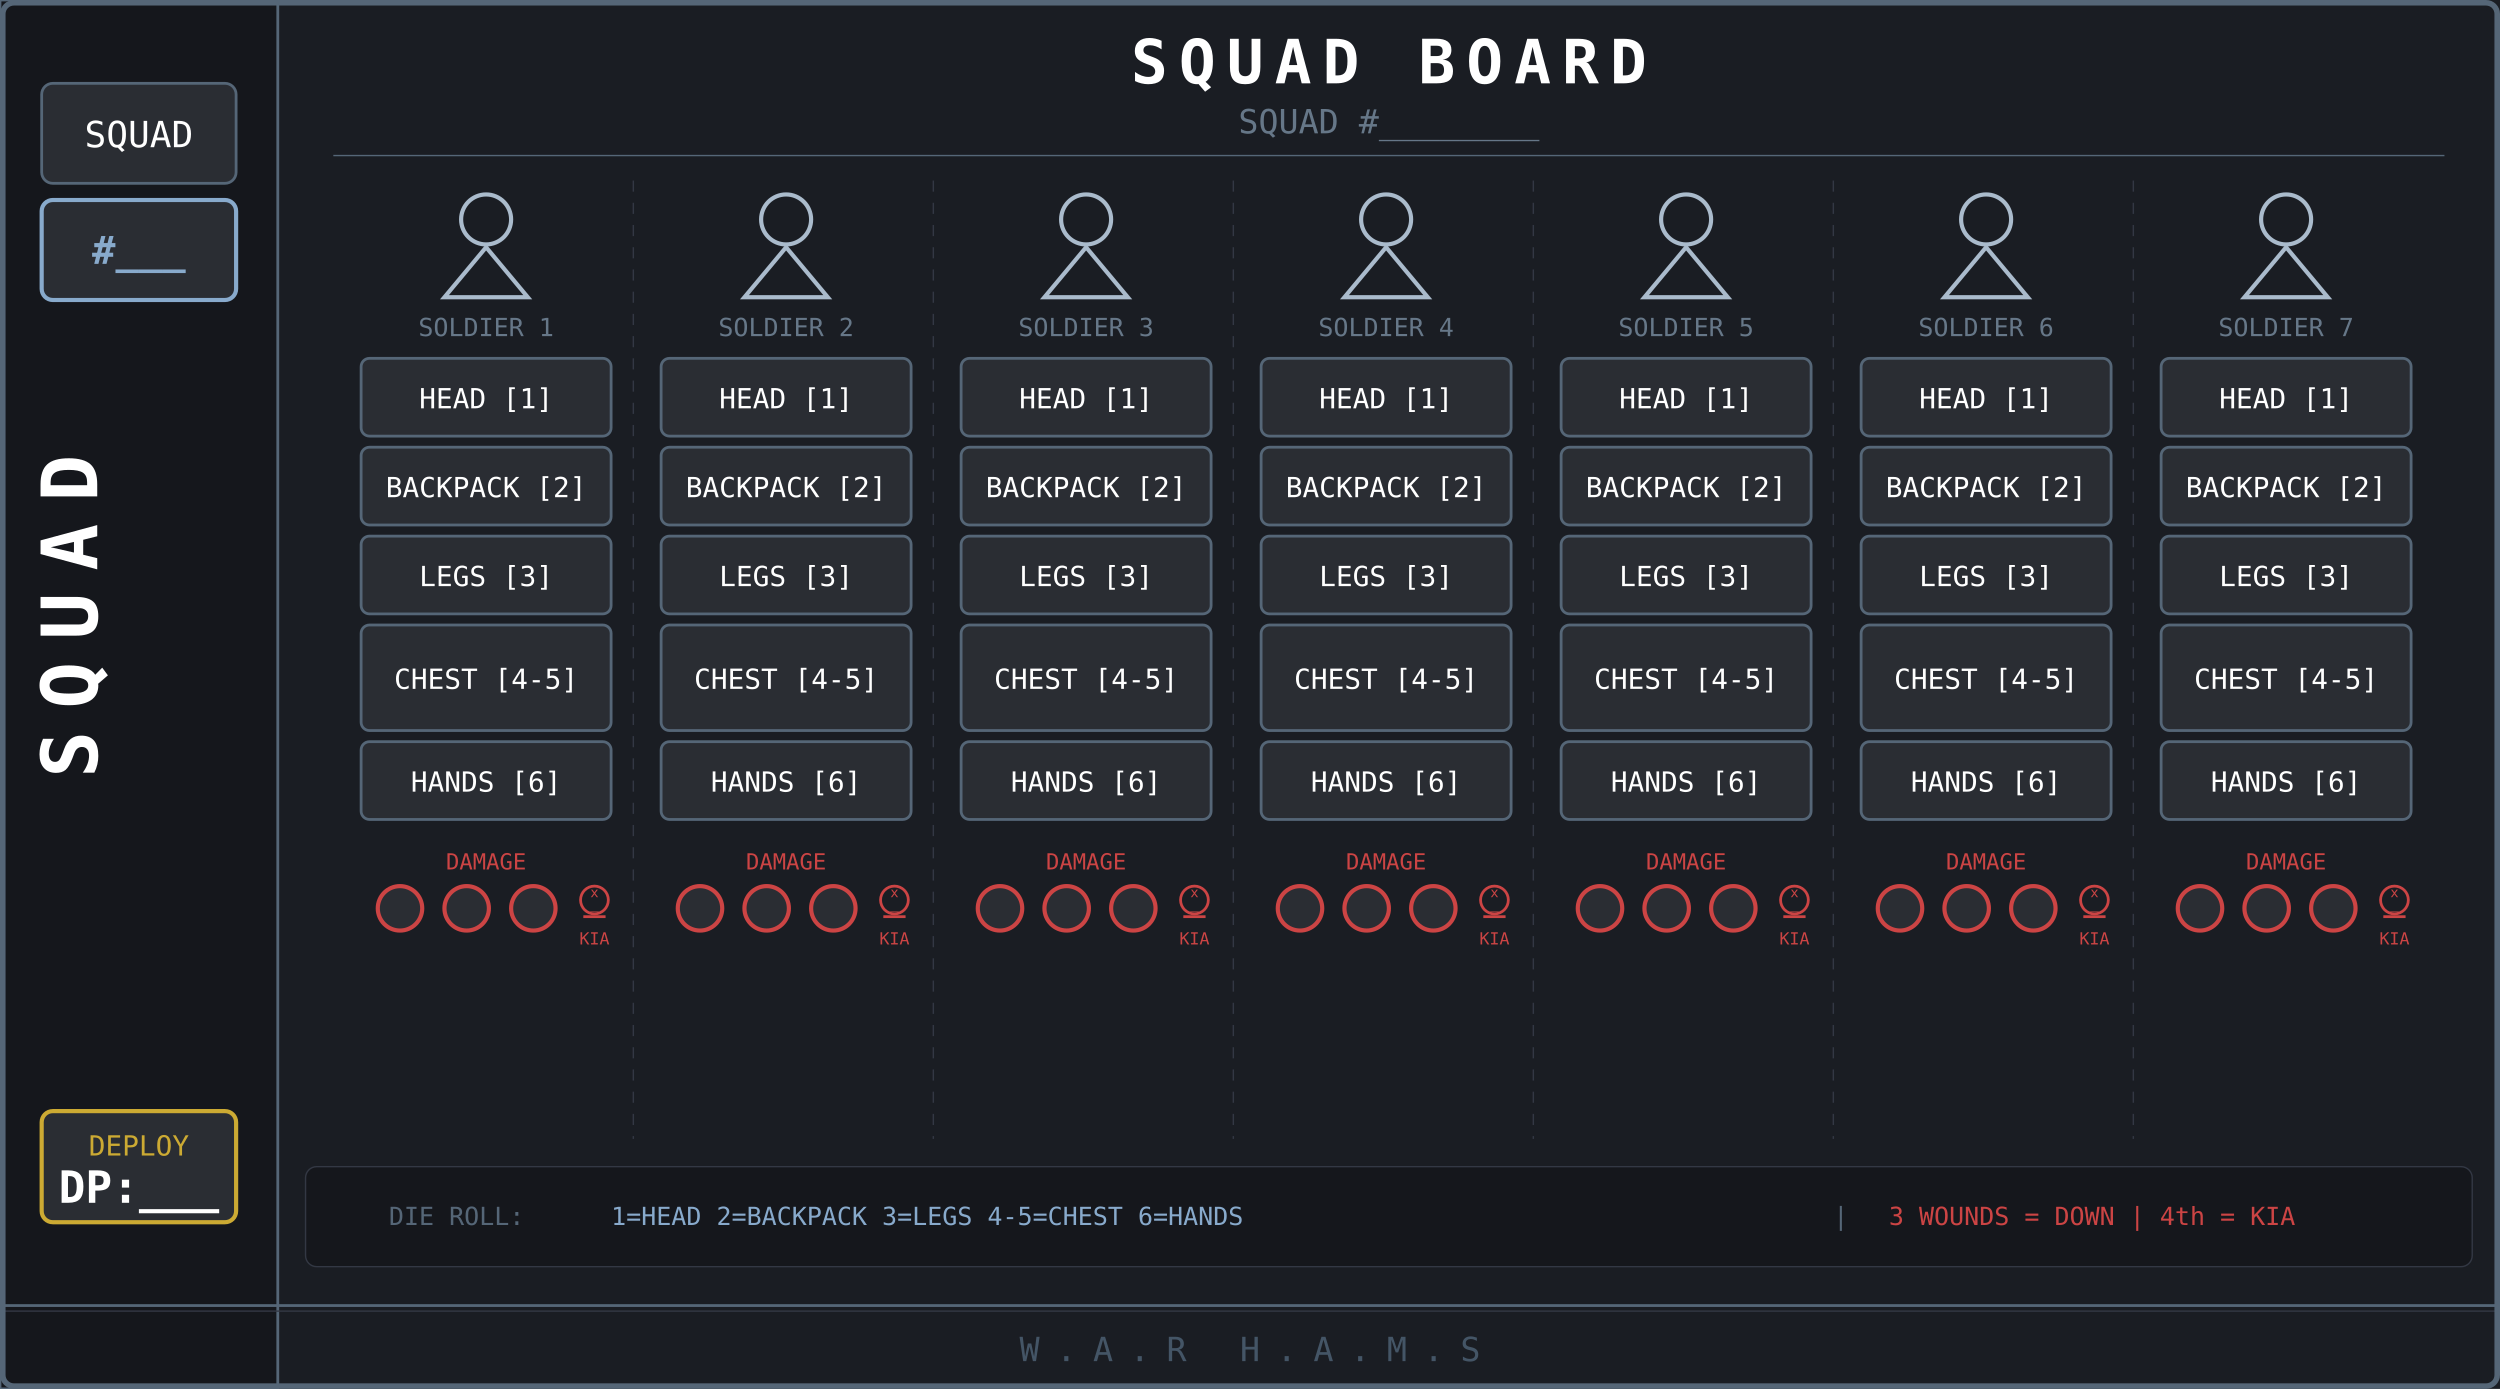
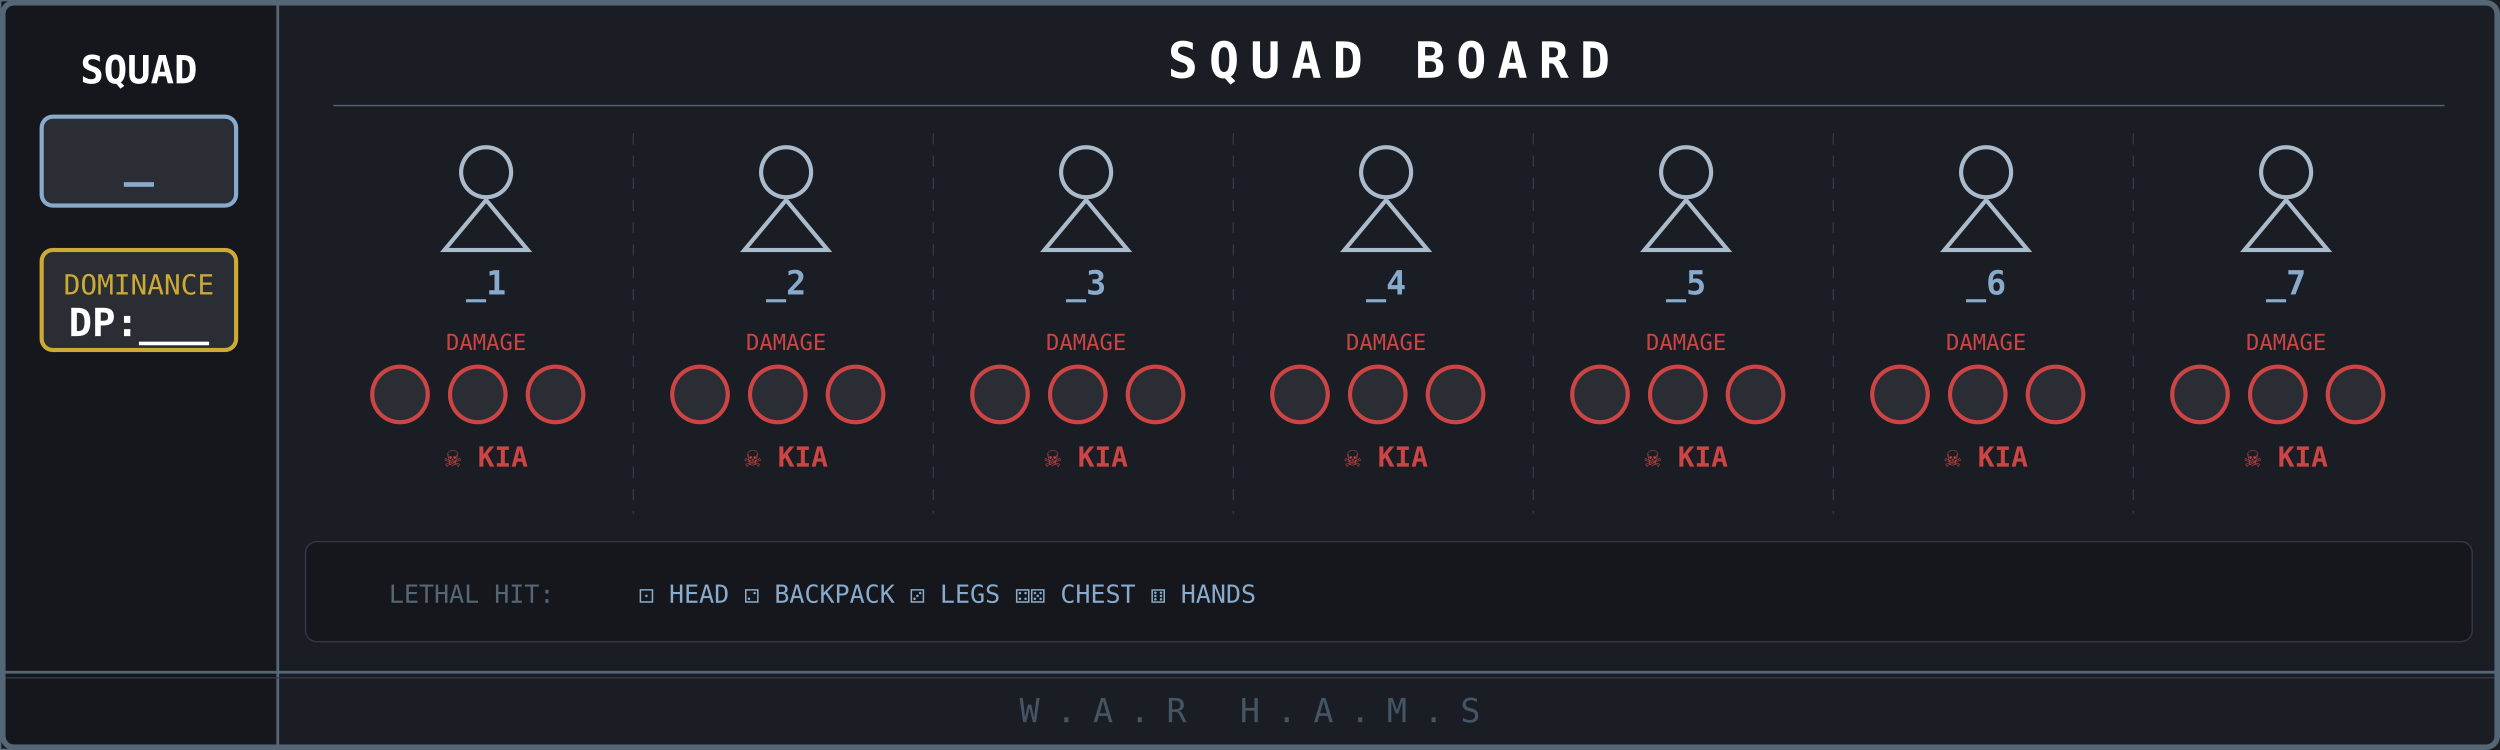
- <svg xmlns="http://www.w3.org/2000/svg" viewBox="0 0 900 500">
-   <rect width="900" height="500" fill="#1a1d23" />
-   <rect x="0" y="0" width="100" height="500" fill="#15171c" stroke="#556677" stroke-width="1" />
-   <text x="35" y="280" fill="#ffffff" font-family="monospace" font-size="28" font-weight="bold" letter-spacing="8" transform="rotate(-90 35 280)">SQUAD</text>
-   <rect x="15" y="30" width="70" height="36" rx="4" fill="#2a2d33" stroke="#556677" stroke-width="1" />
-   <text x="50" y="53" fill="#ffffff" font-family="monospace" font-size="13" text-anchor="middle">SQUAD</text>
-   <rect x="15" y="72" width="70" height="36" rx="4" fill="#2a2d33" stroke="#88aacc" stroke-width="1.5" />
-   <text x="50" y="95" fill="#88aacc" font-family="monospace" font-size="14" text-anchor="middle" font-weight="bold">#___</text>
-   <rect x="15" y="400" width="70" height="40" rx="4" fill="#2a2d33" stroke="#ccaa33" stroke-width="1.5" />
-   <text x="50" y="416" fill="#ccaa33" font-family="monospace" font-size="10" text-anchor="middle">DEPLOY</text>
-   <text x="50" y="433" fill="#ffffff" font-family="monospace" font-size="16" text-anchor="middle" font-weight="bold">DP:___</text>
-   <text x="500" y="30" fill="#ffffff" font-family="monospace" font-size="22" font-weight="bold" text-anchor="middle" letter-spacing="4">SQUAD BOARD</text>
-   <text x="500" y="48" fill="#667788" font-family="monospace" font-size="12" text-anchor="middle">SQUAD #________</text>
-   <line x1="120" y1="56" x2="880" y2="56" stroke="#556677" stroke-width="0.5" />
-   <g transform="translate(130, 65)">
+ <svg xmlns="http://www.w3.org/2000/svg" viewBox="0 0 900 270">
+   <rect width="900" height="270" fill="#1a1d23" />
+   <rect x="0" y="0" width="100" height="270" fill="#15171c" stroke="#556677" stroke-width="1" />
+   <text x="50" y="30" fill="#ffffff" font-family="monospace" font-size="14" text-anchor="middle" font-weight="bold">SQUAD</text>
+   <rect x="15" y="42" width="70" height="32" rx="4" fill="#2a2d33" stroke="#88aacc" stroke-width="1.5" />
+   <text x="50" y="63" fill="#88aacc" font-family="monospace" font-size="18" text-anchor="middle" font-weight="bold">_</text>
+   <rect x="15" y="90" width="70" height="36" rx="4" fill="#2a2d33" stroke="#ccaa33" stroke-width="1.5" />
+   <text x="50" y="106" fill="#ccaa33" font-family="monospace" font-size="10" text-anchor="middle">DOMINANCE</text>
+   <text x="50" y="121" fill="#ffffff" font-family="monospace" font-size="14" text-anchor="middle" font-weight="bold">DP:___</text>
+   <text x="500" y="28" fill="#ffffff" font-family="monospace" font-size="18" font-weight="bold" text-anchor="middle" letter-spacing="4">SQUAD BOARD</text>
+   <line x1="120" y1="38" x2="880" y2="38" stroke="#556677" stroke-width="0.5" />
+   <g transform="translate(130, 48)">
    <circle cx="45" cy="14" r="9" fill="none" stroke="#aabbcc" stroke-width="1.5" />
    <polygon points="30,42 45,24 60,42" fill="none" stroke="#aabbcc" stroke-width="1.5" />
-     <text x="45" y="56" fill="#667788" font-family="monospace" font-size="9" text-anchor="middle">SOLDIER 1</text>
-     <rect x="0" y="64" width="90" height="28" rx="3" fill="#2a2d33" stroke="#556677" stroke-width="1" />
-     <text x="45" y="82" fill="#ffffff" font-family="monospace" font-size="10" text-anchor="middle">HEAD [1]</text>
-     <rect x="0" y="96" width="90" height="28" rx="3" fill="#2a2d33" stroke="#556677" stroke-width="1" />
-     <text x="45" y="114" fill="#ffffff" font-family="monospace" font-size="10" text-anchor="middle">BACKPACK [2]</text>
-     <rect x="0" y="128" width="90" height="28" rx="3" fill="#2a2d33" stroke="#556677" stroke-width="1" />
-     <text x="45" y="146" fill="#ffffff" font-family="monospace" font-size="10" text-anchor="middle">LEGS [3]</text>
-     <rect x="0" y="160" width="90" height="38" rx="3" fill="#2a2d33" stroke="#556677" stroke-width="1" />
-     <text x="45" y="183" fill="#ffffff" font-family="monospace" font-size="10" text-anchor="middle">CHEST [4-5]</text>
-     <rect x="0" y="202" width="90" height="28" rx="3" fill="#2a2d33" stroke="#556677" stroke-width="1" />
-     <text x="45" y="220" fill="#ffffff" font-family="monospace" font-size="10" text-anchor="middle">HANDS [6]</text>
-     <text x="45" y="248" fill="#cc4444" font-family="monospace" font-size="8" text-anchor="middle">DAMAGE</text>
-     <circle cx="14" cy="262" r="8" fill="#2a2d33" stroke="#cc4444" stroke-width="1.5" />
-     <circle cx="38" cy="262" r="8" fill="#2a2d33" stroke="#cc4444" stroke-width="1.5" />
-     <circle cx="62" cy="262" r="8" fill="#2a2d33" stroke="#cc4444" stroke-width="1.5" />
-     <circle cx="84" cy="259" r="5" fill="none" stroke="#cc4444" stroke-width="1" />
-     <line x1="80" y1="265" x2="88" y2="265" stroke="#cc4444" stroke-width="1" />
-     <text x="84" y="258" fill="#cc4444" font-family="monospace" font-size="5" text-anchor="middle">x</text>
-     <text x="84" y="262" fill="#cc4444" font-family="monospace" font-size="5" text-anchor="middle">_</text>
-     <text x="84" y="275" fill="#cc4444" font-family="monospace" font-size="6" text-anchor="middle">KIA</text>
+     <text x="45" y="58" fill="#88aacc" font-family="monospace" font-size="12" text-anchor="middle" font-weight="bold">_1</text>
+     <text x="45" y="78" fill="#cc4444" font-family="monospace" font-size="8" text-anchor="middle">DAMAGE</text>
+     <circle cx="14" cy="94" r="10" fill="#2a2d33" stroke="#cc4444" stroke-width="1.5" />
+     <circle cx="42" cy="94" r="10" fill="#2a2d33" stroke="#cc4444" stroke-width="1.5" />
+     <circle cx="70" cy="94" r="10" fill="#2a2d33" stroke="#cc4444" stroke-width="1.5" />
+     <text x="45" y="120" fill="#cc4444" font-family="monospace" font-size="10" text-anchor="middle" font-weight="bold">☠ KIA</text>
  </g>
-   <g transform="translate(238, 65)">
+   <g transform="translate(238, 48)">
    <circle cx="45" cy="14" r="9" fill="none" stroke="#aabbcc" stroke-width="1.5" />
    <polygon points="30,42 45,24 60,42" fill="none" stroke="#aabbcc" stroke-width="1.5" />
-     <text x="45" y="56" fill="#667788" font-family="monospace" font-size="9" text-anchor="middle">SOLDIER 2</text>
-     <rect x="0" y="64" width="90" height="28" rx="3" fill="#2a2d33" stroke="#556677" stroke-width="1" />
-     <text x="45" y="82" fill="#ffffff" font-family="monospace" font-size="10" text-anchor="middle">HEAD [1]</text>
-     <rect x="0" y="96" width="90" height="28" rx="3" fill="#2a2d33" stroke="#556677" stroke-width="1" />
-     <text x="45" y="114" fill="#ffffff" font-family="monospace" font-size="10" text-anchor="middle">BACKPACK [2]</text>
-     <rect x="0" y="128" width="90" height="28" rx="3" fill="#2a2d33" stroke="#556677" stroke-width="1" />
-     <text x="45" y="146" fill="#ffffff" font-family="monospace" font-size="10" text-anchor="middle">LEGS [3]</text>
-     <rect x="0" y="160" width="90" height="38" rx="3" fill="#2a2d33" stroke="#556677" stroke-width="1" />
-     <text x="45" y="183" fill="#ffffff" font-family="monospace" font-size="10" text-anchor="middle">CHEST [4-5]</text>
-     <rect x="0" y="202" width="90" height="28" rx="3" fill="#2a2d33" stroke="#556677" stroke-width="1" />
-     <text x="45" y="220" fill="#ffffff" font-family="monospace" font-size="10" text-anchor="middle">HANDS [6]</text>
-     <text x="45" y="248" fill="#cc4444" font-family="monospace" font-size="8" text-anchor="middle">DAMAGE</text>
-     <circle cx="14" cy="262" r="8" fill="#2a2d33" stroke="#cc4444" stroke-width="1.5" />
-     <circle cx="38" cy="262" r="8" fill="#2a2d33" stroke="#cc4444" stroke-width="1.5" />
-     <circle cx="62" cy="262" r="8" fill="#2a2d33" stroke="#cc4444" stroke-width="1.5" />
-     <circle cx="84" cy="259" r="5" fill="none" stroke="#cc4444" stroke-width="1" />
-     <line x1="80" y1="265" x2="88" y2="265" stroke="#cc4444" stroke-width="1" />
-     <text x="84" y="258" fill="#cc4444" font-family="monospace" font-size="5" text-anchor="middle">x</text>
-     <text x="84" y="262" fill="#cc4444" font-family="monospace" font-size="5" text-anchor="middle">_</text>
-     <text x="84" y="275" fill="#cc4444" font-family="monospace" font-size="6" text-anchor="middle">KIA</text>
+     <text x="45" y="58" fill="#88aacc" font-family="monospace" font-size="12" text-anchor="middle" font-weight="bold">_2</text>
+     <text x="45" y="78" fill="#cc4444" font-family="monospace" font-size="8" text-anchor="middle">DAMAGE</text>
+     <circle cx="14" cy="94" r="10" fill="#2a2d33" stroke="#cc4444" stroke-width="1.5" />
+     <circle cx="42" cy="94" r="10" fill="#2a2d33" stroke="#cc4444" stroke-width="1.5" />
+     <circle cx="70" cy="94" r="10" fill="#2a2d33" stroke="#cc4444" stroke-width="1.5" />
+     <text x="45" y="120" fill="#cc4444" font-family="monospace" font-size="10" text-anchor="middle" font-weight="bold">☠ KIA</text>
  </g>
-   <g transform="translate(346, 65)">
+   <g transform="translate(346, 48)">
    <circle cx="45" cy="14" r="9" fill="none" stroke="#aabbcc" stroke-width="1.5" />
    <polygon points="30,42 45,24 60,42" fill="none" stroke="#aabbcc" stroke-width="1.5" />
-     <text x="45" y="56" fill="#667788" font-family="monospace" font-size="9" text-anchor="middle">SOLDIER 3</text>
-     <rect x="0" y="64" width="90" height="28" rx="3" fill="#2a2d33" stroke="#556677" stroke-width="1" />
-     <text x="45" y="82" fill="#ffffff" font-family="monospace" font-size="10" text-anchor="middle">HEAD [1]</text>
-     <rect x="0" y="96" width="90" height="28" rx="3" fill="#2a2d33" stroke="#556677" stroke-width="1" />
-     <text x="45" y="114" fill="#ffffff" font-family="monospace" font-size="10" text-anchor="middle">BACKPACK [2]</text>
-     <rect x="0" y="128" width="90" height="28" rx="3" fill="#2a2d33" stroke="#556677" stroke-width="1" />
-     <text x="45" y="146" fill="#ffffff" font-family="monospace" font-size="10" text-anchor="middle">LEGS [3]</text>
-     <rect x="0" y="160" width="90" height="38" rx="3" fill="#2a2d33" stroke="#556677" stroke-width="1" />
-     <text x="45" y="183" fill="#ffffff" font-family="monospace" font-size="10" text-anchor="middle">CHEST [4-5]</text>
-     <rect x="0" y="202" width="90" height="28" rx="3" fill="#2a2d33" stroke="#556677" stroke-width="1" />
-     <text x="45" y="220" fill="#ffffff" font-family="monospace" font-size="10" text-anchor="middle">HANDS [6]</text>
-     <text x="45" y="248" fill="#cc4444" font-family="monospace" font-size="8" text-anchor="middle">DAMAGE</text>
-     <circle cx="14" cy="262" r="8" fill="#2a2d33" stroke="#cc4444" stroke-width="1.5" />
-     <circle cx="38" cy="262" r="8" fill="#2a2d33" stroke="#cc4444" stroke-width="1.5" />
-     <circle cx="62" cy="262" r="8" fill="#2a2d33" stroke="#cc4444" stroke-width="1.5" />
-     <circle cx="84" cy="259" r="5" fill="none" stroke="#cc4444" stroke-width="1" />
-     <line x1="80" y1="265" x2="88" y2="265" stroke="#cc4444" stroke-width="1" />
-     <text x="84" y="258" fill="#cc4444" font-family="monospace" font-size="5" text-anchor="middle">x</text>
-     <text x="84" y="262" fill="#cc4444" font-family="monospace" font-size="5" text-anchor="middle">_</text>
-     <text x="84" y="275" fill="#cc4444" font-family="monospace" font-size="6" text-anchor="middle">KIA</text>
+     <text x="45" y="58" fill="#88aacc" font-family="monospace" font-size="12" text-anchor="middle" font-weight="bold">_3</text>
+     <text x="45" y="78" fill="#cc4444" font-family="monospace" font-size="8" text-anchor="middle">DAMAGE</text>
+     <circle cx="14" cy="94" r="10" fill="#2a2d33" stroke="#cc4444" stroke-width="1.5" />
+     <circle cx="42" cy="94" r="10" fill="#2a2d33" stroke="#cc4444" stroke-width="1.5" />
+     <circle cx="70" cy="94" r="10" fill="#2a2d33" stroke="#cc4444" stroke-width="1.5" />
+     <text x="45" y="120" fill="#cc4444" font-family="monospace" font-size="10" text-anchor="middle" font-weight="bold">☠ KIA</text>
  </g>
-   <g transform="translate(454, 65)">
+   <g transform="translate(454, 48)">
    <circle cx="45" cy="14" r="9" fill="none" stroke="#aabbcc" stroke-width="1.5" />
    <polygon points="30,42 45,24 60,42" fill="none" stroke="#aabbcc" stroke-width="1.5" />
-     <text x="45" y="56" fill="#667788" font-family="monospace" font-size="9" text-anchor="middle">SOLDIER 4</text>
-     <rect x="0" y="64" width="90" height="28" rx="3" fill="#2a2d33" stroke="#556677" stroke-width="1" />
-     <text x="45" y="82" fill="#ffffff" font-family="monospace" font-size="10" text-anchor="middle">HEAD [1]</text>
-     <rect x="0" y="96" width="90" height="28" rx="3" fill="#2a2d33" stroke="#556677" stroke-width="1" />
-     <text x="45" y="114" fill="#ffffff" font-family="monospace" font-size="10" text-anchor="middle">BACKPACK [2]</text>
-     <rect x="0" y="128" width="90" height="28" rx="3" fill="#2a2d33" stroke="#556677" stroke-width="1" />
-     <text x="45" y="146" fill="#ffffff" font-family="monospace" font-size="10" text-anchor="middle">LEGS [3]</text>
-     <rect x="0" y="160" width="90" height="38" rx="3" fill="#2a2d33" stroke="#556677" stroke-width="1" />
-     <text x="45" y="183" fill="#ffffff" font-family="monospace" font-size="10" text-anchor="middle">CHEST [4-5]</text>
-     <rect x="0" y="202" width="90" height="28" rx="3" fill="#2a2d33" stroke="#556677" stroke-width="1" />
-     <text x="45" y="220" fill="#ffffff" font-family="monospace" font-size="10" text-anchor="middle">HANDS [6]</text>
-     <text x="45" y="248" fill="#cc4444" font-family="monospace" font-size="8" text-anchor="middle">DAMAGE</text>
-     <circle cx="14" cy="262" r="8" fill="#2a2d33" stroke="#cc4444" stroke-width="1.5" />
-     <circle cx="38" cy="262" r="8" fill="#2a2d33" stroke="#cc4444" stroke-width="1.5" />
-     <circle cx="62" cy="262" r="8" fill="#2a2d33" stroke="#cc4444" stroke-width="1.5" />
-     <circle cx="84" cy="259" r="5" fill="none" stroke="#cc4444" stroke-width="1" />
-     <line x1="80" y1="265" x2="88" y2="265" stroke="#cc4444" stroke-width="1" />
-     <text x="84" y="258" fill="#cc4444" font-family="monospace" font-size="5" text-anchor="middle">x</text>
-     <text x="84" y="262" fill="#cc4444" font-family="monospace" font-size="5" text-anchor="middle">_</text>
-     <text x="84" y="275" fill="#cc4444" font-family="monospace" font-size="6" text-anchor="middle">KIA</text>
+     <text x="45" y="58" fill="#88aacc" font-family="monospace" font-size="12" text-anchor="middle" font-weight="bold">_4</text>
+     <text x="45" y="78" fill="#cc4444" font-family="monospace" font-size="8" text-anchor="middle">DAMAGE</text>
+     <circle cx="14" cy="94" r="10" fill="#2a2d33" stroke="#cc4444" stroke-width="1.5" />
+     <circle cx="42" cy="94" r="10" fill="#2a2d33" stroke="#cc4444" stroke-width="1.5" />
+     <circle cx="70" cy="94" r="10" fill="#2a2d33" stroke="#cc4444" stroke-width="1.5" />
+     <text x="45" y="120" fill="#cc4444" font-family="monospace" font-size="10" text-anchor="middle" font-weight="bold">☠ KIA</text>
  </g>
-   <g transform="translate(562, 65)">
+   <g transform="translate(562, 48)">
    <circle cx="45" cy="14" r="9" fill="none" stroke="#aabbcc" stroke-width="1.5" />
    <polygon points="30,42 45,24 60,42" fill="none" stroke="#aabbcc" stroke-width="1.5" />
-     <text x="45" y="56" fill="#667788" font-family="monospace" font-size="9" text-anchor="middle">SOLDIER 5</text>
-     <rect x="0" y="64" width="90" height="28" rx="3" fill="#2a2d33" stroke="#556677" stroke-width="1" />
-     <text x="45" y="82" fill="#ffffff" font-family="monospace" font-size="10" text-anchor="middle">HEAD [1]</text>
-     <rect x="0" y="96" width="90" height="28" rx="3" fill="#2a2d33" stroke="#556677" stroke-width="1" />
-     <text x="45" y="114" fill="#ffffff" font-family="monospace" font-size="10" text-anchor="middle">BACKPACK [2]</text>
-     <rect x="0" y="128" width="90" height="28" rx="3" fill="#2a2d33" stroke="#556677" stroke-width="1" />
-     <text x="45" y="146" fill="#ffffff" font-family="monospace" font-size="10" text-anchor="middle">LEGS [3]</text>
-     <rect x="0" y="160" width="90" height="38" rx="3" fill="#2a2d33" stroke="#556677" stroke-width="1" />
-     <text x="45" y="183" fill="#ffffff" font-family="monospace" font-size="10" text-anchor="middle">CHEST [4-5]</text>
-     <rect x="0" y="202" width="90" height="28" rx="3" fill="#2a2d33" stroke="#556677" stroke-width="1" />
-     <text x="45" y="220" fill="#ffffff" font-family="monospace" font-size="10" text-anchor="middle">HANDS [6]</text>
-     <text x="45" y="248" fill="#cc4444" font-family="monospace" font-size="8" text-anchor="middle">DAMAGE</text>
-     <circle cx="14" cy="262" r="8" fill="#2a2d33" stroke="#cc4444" stroke-width="1.5" />
-     <circle cx="38" cy="262" r="8" fill="#2a2d33" stroke="#cc4444" stroke-width="1.5" />
-     <circle cx="62" cy="262" r="8" fill="#2a2d33" stroke="#cc4444" stroke-width="1.5" />
-     <circle cx="84" cy="259" r="5" fill="none" stroke="#cc4444" stroke-width="1" />
-     <line x1="80" y1="265" x2="88" y2="265" stroke="#cc4444" stroke-width="1" />
-     <text x="84" y="258" fill="#cc4444" font-family="monospace" font-size="5" text-anchor="middle">x</text>
-     <text x="84" y="262" fill="#cc4444" font-family="monospace" font-size="5" text-anchor="middle">_</text>
-     <text x="84" y="275" fill="#cc4444" font-family="monospace" font-size="6" text-anchor="middle">KIA</text>
+     <text x="45" y="58" fill="#88aacc" font-family="monospace" font-size="12" text-anchor="middle" font-weight="bold">_5</text>
+     <text x="45" y="78" fill="#cc4444" font-family="monospace" font-size="8" text-anchor="middle">DAMAGE</text>
+     <circle cx="14" cy="94" r="10" fill="#2a2d33" stroke="#cc4444" stroke-width="1.5" />
+     <circle cx="42" cy="94" r="10" fill="#2a2d33" stroke="#cc4444" stroke-width="1.5" />
+     <circle cx="70" cy="94" r="10" fill="#2a2d33" stroke="#cc4444" stroke-width="1.5" />
+     <text x="45" y="120" fill="#cc4444" font-family="monospace" font-size="10" text-anchor="middle" font-weight="bold">☠ KIA</text>
  </g>
-   <g transform="translate(670, 65)">
+   <g transform="translate(670, 48)">
    <circle cx="45" cy="14" r="9" fill="none" stroke="#aabbcc" stroke-width="1.5" />
    <polygon points="30,42 45,24 60,42" fill="none" stroke="#aabbcc" stroke-width="1.5" />
-     <text x="45" y="56" fill="#667788" font-family="monospace" font-size="9" text-anchor="middle">SOLDIER 6</text>
-     <rect x="0" y="64" width="90" height="28" rx="3" fill="#2a2d33" stroke="#556677" stroke-width="1" />
-     <text x="45" y="82" fill="#ffffff" font-family="monospace" font-size="10" text-anchor="middle">HEAD [1]</text>
-     <rect x="0" y="96" width="90" height="28" rx="3" fill="#2a2d33" stroke="#556677" stroke-width="1" />
-     <text x="45" y="114" fill="#ffffff" font-family="monospace" font-size="10" text-anchor="middle">BACKPACK [2]</text>
-     <rect x="0" y="128" width="90" height="28" rx="3" fill="#2a2d33" stroke="#556677" stroke-width="1" />
-     <text x="45" y="146" fill="#ffffff" font-family="monospace" font-size="10" text-anchor="middle">LEGS [3]</text>
-     <rect x="0" y="160" width="90" height="38" rx="3" fill="#2a2d33" stroke="#556677" stroke-width="1" />
-     <text x="45" y="183" fill="#ffffff" font-family="monospace" font-size="10" text-anchor="middle">CHEST [4-5]</text>
-     <rect x="0" y="202" width="90" height="28" rx="3" fill="#2a2d33" stroke="#556677" stroke-width="1" />
-     <text x="45" y="220" fill="#ffffff" font-family="monospace" font-size="10" text-anchor="middle">HANDS [6]</text>
-     <text x="45" y="248" fill="#cc4444" font-family="monospace" font-size="8" text-anchor="middle">DAMAGE</text>
-     <circle cx="14" cy="262" r="8" fill="#2a2d33" stroke="#cc4444" stroke-width="1.5" />
-     <circle cx="38" cy="262" r="8" fill="#2a2d33" stroke="#cc4444" stroke-width="1.5" />
-     <circle cx="62" cy="262" r="8" fill="#2a2d33" stroke="#cc4444" stroke-width="1.5" />
-     <circle cx="84" cy="259" r="5" fill="none" stroke="#cc4444" stroke-width="1" />
-     <line x1="80" y1="265" x2="88" y2="265" stroke="#cc4444" stroke-width="1" />
-     <text x="84" y="258" fill="#cc4444" font-family="monospace" font-size="5" text-anchor="middle">x</text>
-     <text x="84" y="262" fill="#cc4444" font-family="monospace" font-size="5" text-anchor="middle">_</text>
-     <text x="84" y="275" fill="#cc4444" font-family="monospace" font-size="6" text-anchor="middle">KIA</text>
+     <text x="45" y="58" fill="#88aacc" font-family="monospace" font-size="12" text-anchor="middle" font-weight="bold">_6</text>
+     <text x="45" y="78" fill="#cc4444" font-family="monospace" font-size="8" text-anchor="middle">DAMAGE</text>
+     <circle cx="14" cy="94" r="10" fill="#2a2d33" stroke="#cc4444" stroke-width="1.5" />
+     <circle cx="42" cy="94" r="10" fill="#2a2d33" stroke="#cc4444" stroke-width="1.5" />
+     <circle cx="70" cy="94" r="10" fill="#2a2d33" stroke="#cc4444" stroke-width="1.5" />
+     <text x="45" y="120" fill="#cc4444" font-family="monospace" font-size="10" text-anchor="middle" font-weight="bold">☠ KIA</text>
  </g>
-   <g transform="translate(778, 65)">
+   <g transform="translate(778, 48)">
    <circle cx="45" cy="14" r="9" fill="none" stroke="#aabbcc" stroke-width="1.5" />
    <polygon points="30,42 45,24 60,42" fill="none" stroke="#aabbcc" stroke-width="1.5" />
-     <text x="45" y="56" fill="#667788" font-family="monospace" font-size="9" text-anchor="middle">SOLDIER 7</text>
-     <rect x="0" y="64" width="90" height="28" rx="3" fill="#2a2d33" stroke="#556677" stroke-width="1" />
-     <text x="45" y="82" fill="#ffffff" font-family="monospace" font-size="10" text-anchor="middle">HEAD [1]</text>
-     <rect x="0" y="96" width="90" height="28" rx="3" fill="#2a2d33" stroke="#556677" stroke-width="1" />
-     <text x="45" y="114" fill="#ffffff" font-family="monospace" font-size="10" text-anchor="middle">BACKPACK [2]</text>
-     <rect x="0" y="128" width="90" height="28" rx="3" fill="#2a2d33" stroke="#556677" stroke-width="1" />
-     <text x="45" y="146" fill="#ffffff" font-family="monospace" font-size="10" text-anchor="middle">LEGS [3]</text>
-     <rect x="0" y="160" width="90" height="38" rx="3" fill="#2a2d33" stroke="#556677" stroke-width="1" />
-     <text x="45" y="183" fill="#ffffff" font-family="monospace" font-size="10" text-anchor="middle">CHEST [4-5]</text>
-     <rect x="0" y="202" width="90" height="28" rx="3" fill="#2a2d33" stroke="#556677" stroke-width="1" />
-     <text x="45" y="220" fill="#ffffff" font-family="monospace" font-size="10" text-anchor="middle">HANDS [6]</text>
-     <text x="45" y="248" fill="#cc4444" font-family="monospace" font-size="8" text-anchor="middle">DAMAGE</text>
-     <circle cx="14" cy="262" r="8" fill="#2a2d33" stroke="#cc4444" stroke-width="1.5" />
-     <circle cx="38" cy="262" r="8" fill="#2a2d33" stroke="#cc4444" stroke-width="1.5" />
-     <circle cx="62" cy="262" r="8" fill="#2a2d33" stroke="#cc4444" stroke-width="1.5" />
-     <circle cx="84" cy="259" r="5" fill="none" stroke="#cc4444" stroke-width="1" />
-     <line x1="80" y1="265" x2="88" y2="265" stroke="#cc4444" stroke-width="1" />
-     <text x="84" y="258" fill="#cc4444" font-family="monospace" font-size="5" text-anchor="middle">x</text>
-     <text x="84" y="262" fill="#cc4444" font-family="monospace" font-size="5" text-anchor="middle">_</text>
-     <text x="84" y="275" fill="#cc4444" font-family="monospace" font-size="6" text-anchor="middle">KIA</text>
+     <text x="45" y="58" fill="#88aacc" font-family="monospace" font-size="12" text-anchor="middle" font-weight="bold">_7</text>
+     <text x="45" y="78" fill="#cc4444" font-family="monospace" font-size="8" text-anchor="middle">DAMAGE</text>
+     <circle cx="14" cy="94" r="10" fill="#2a2d33" stroke="#cc4444" stroke-width="1.5" />
+     <circle cx="42" cy="94" r="10" fill="#2a2d33" stroke="#cc4444" stroke-width="1.5" />
+     <circle cx="70" cy="94" r="10" fill="#2a2d33" stroke="#cc4444" stroke-width="1.5" />
+     <text x="45" y="120" fill="#cc4444" font-family="monospace" font-size="10" text-anchor="middle" font-weight="bold">☠ KIA</text>
  </g>
-   <line x1="228" y1="65" x2="228" y2="410" stroke="#333844" stroke-width="0.5" stroke-dasharray="4,4" />
-   <line x1="336" y1="65" x2="336" y2="410" stroke="#333844" stroke-width="0.5" stroke-dasharray="4,4" />
-   <line x1="444" y1="65" x2="444" y2="410" stroke="#333844" stroke-width="0.5" stroke-dasharray="4,4" />
-   <line x1="552" y1="65" x2="552" y2="410" stroke="#333844" stroke-width="0.5" stroke-dasharray="4,4" />
-   <line x1="660" y1="65" x2="660" y2="410" stroke="#333844" stroke-width="0.5" stroke-dasharray="4,4" />
-   <line x1="768" y1="65" x2="768" y2="410" stroke="#333844" stroke-width="0.5" stroke-dasharray="4,4" />
-   <rect x="110" y="420" width="780" height="36" rx="4" fill="#15171c" stroke="#333844" stroke-width="0.5" />
-   <text x="140" y="441" fill="#556677" font-family="monospace" font-size="9">DIE ROLL:</text>
-   <text x="220" y="441" fill="#88aacc" font-family="monospace" font-size="9">1=HEAD  2=BACKPACK  3=LEGS  4-5=CHEST  6=HANDS</text>
-   <text x="660" y="441" fill="#556677" font-family="monospace" font-size="9">|</text>
-   <text x="680" y="441" fill="#cc4444" font-family="monospace" font-size="9">3 WOUNDS = DOWN  |  4th = KIA</text>
-   <line x1="0" y1="470" x2="900" y2="470" stroke="#556677" stroke-width="1" />
-   <line x1="0" y1="472" x2="900" y2="472" stroke="#333844" stroke-width="0.5" />
-   <text x="450" y="490" fill="#445566" font-family="monospace" font-size="12" text-anchor="middle" letter-spacing="6">W.A.R  H.A.M.S</text>
-   <rect x="1" y="1" width="898" height="498" fill="none" stroke="#556677" stroke-width="2" rx="4" />
+   <line x1="228" y1="48" x2="228" y2="185" stroke="#333844" stroke-width="0.5" stroke-dasharray="4,4" />
+   <line x1="336" y1="48" x2="336" y2="185" stroke="#333844" stroke-width="0.5" stroke-dasharray="4,4" />
+   <line x1="444" y1="48" x2="444" y2="185" stroke="#333844" stroke-width="0.5" stroke-dasharray="4,4" />
+   <line x1="552" y1="48" x2="552" y2="185" stroke="#333844" stroke-width="0.5" stroke-dasharray="4,4" />
+   <line x1="660" y1="48" x2="660" y2="185" stroke="#333844" stroke-width="0.5" stroke-dasharray="4,4" />
+   <line x1="768" y1="48" x2="768" y2="185" stroke="#333844" stroke-width="0.5" stroke-dasharray="4,4" />
+   <rect x="110" y="195" width="780" height="36" rx="4" fill="#15171c" stroke="#333844" stroke-width="0.5" />
+   <text x="140" y="217" fill="#556677" font-family="monospace" font-size="9">LETHAL HIT:</text>
+   <text x="230" y="217" fill="#88aacc" font-family="monospace" font-size="9">⚀ HEAD   ⚁ BACKPACK   ⚂ LEGS   ⚃⚄ CHEST   ⚅ HANDS</text>
+   <line x1="0" y1="242" x2="900" y2="242" stroke="#556677" stroke-width="1" />
+   <line x1="0" y1="244" x2="900" y2="244" stroke="#333844" stroke-width="0.5" />
+   <text x="450" y="260" fill="#445566" font-family="monospace" font-size="12" text-anchor="middle" letter-spacing="6">W.A.R  H.A.M.S</text>
+   <rect x="1" y="1" width="898" height="268" fill="none" stroke="#556677" stroke-width="2" rx="4" />
</svg>
